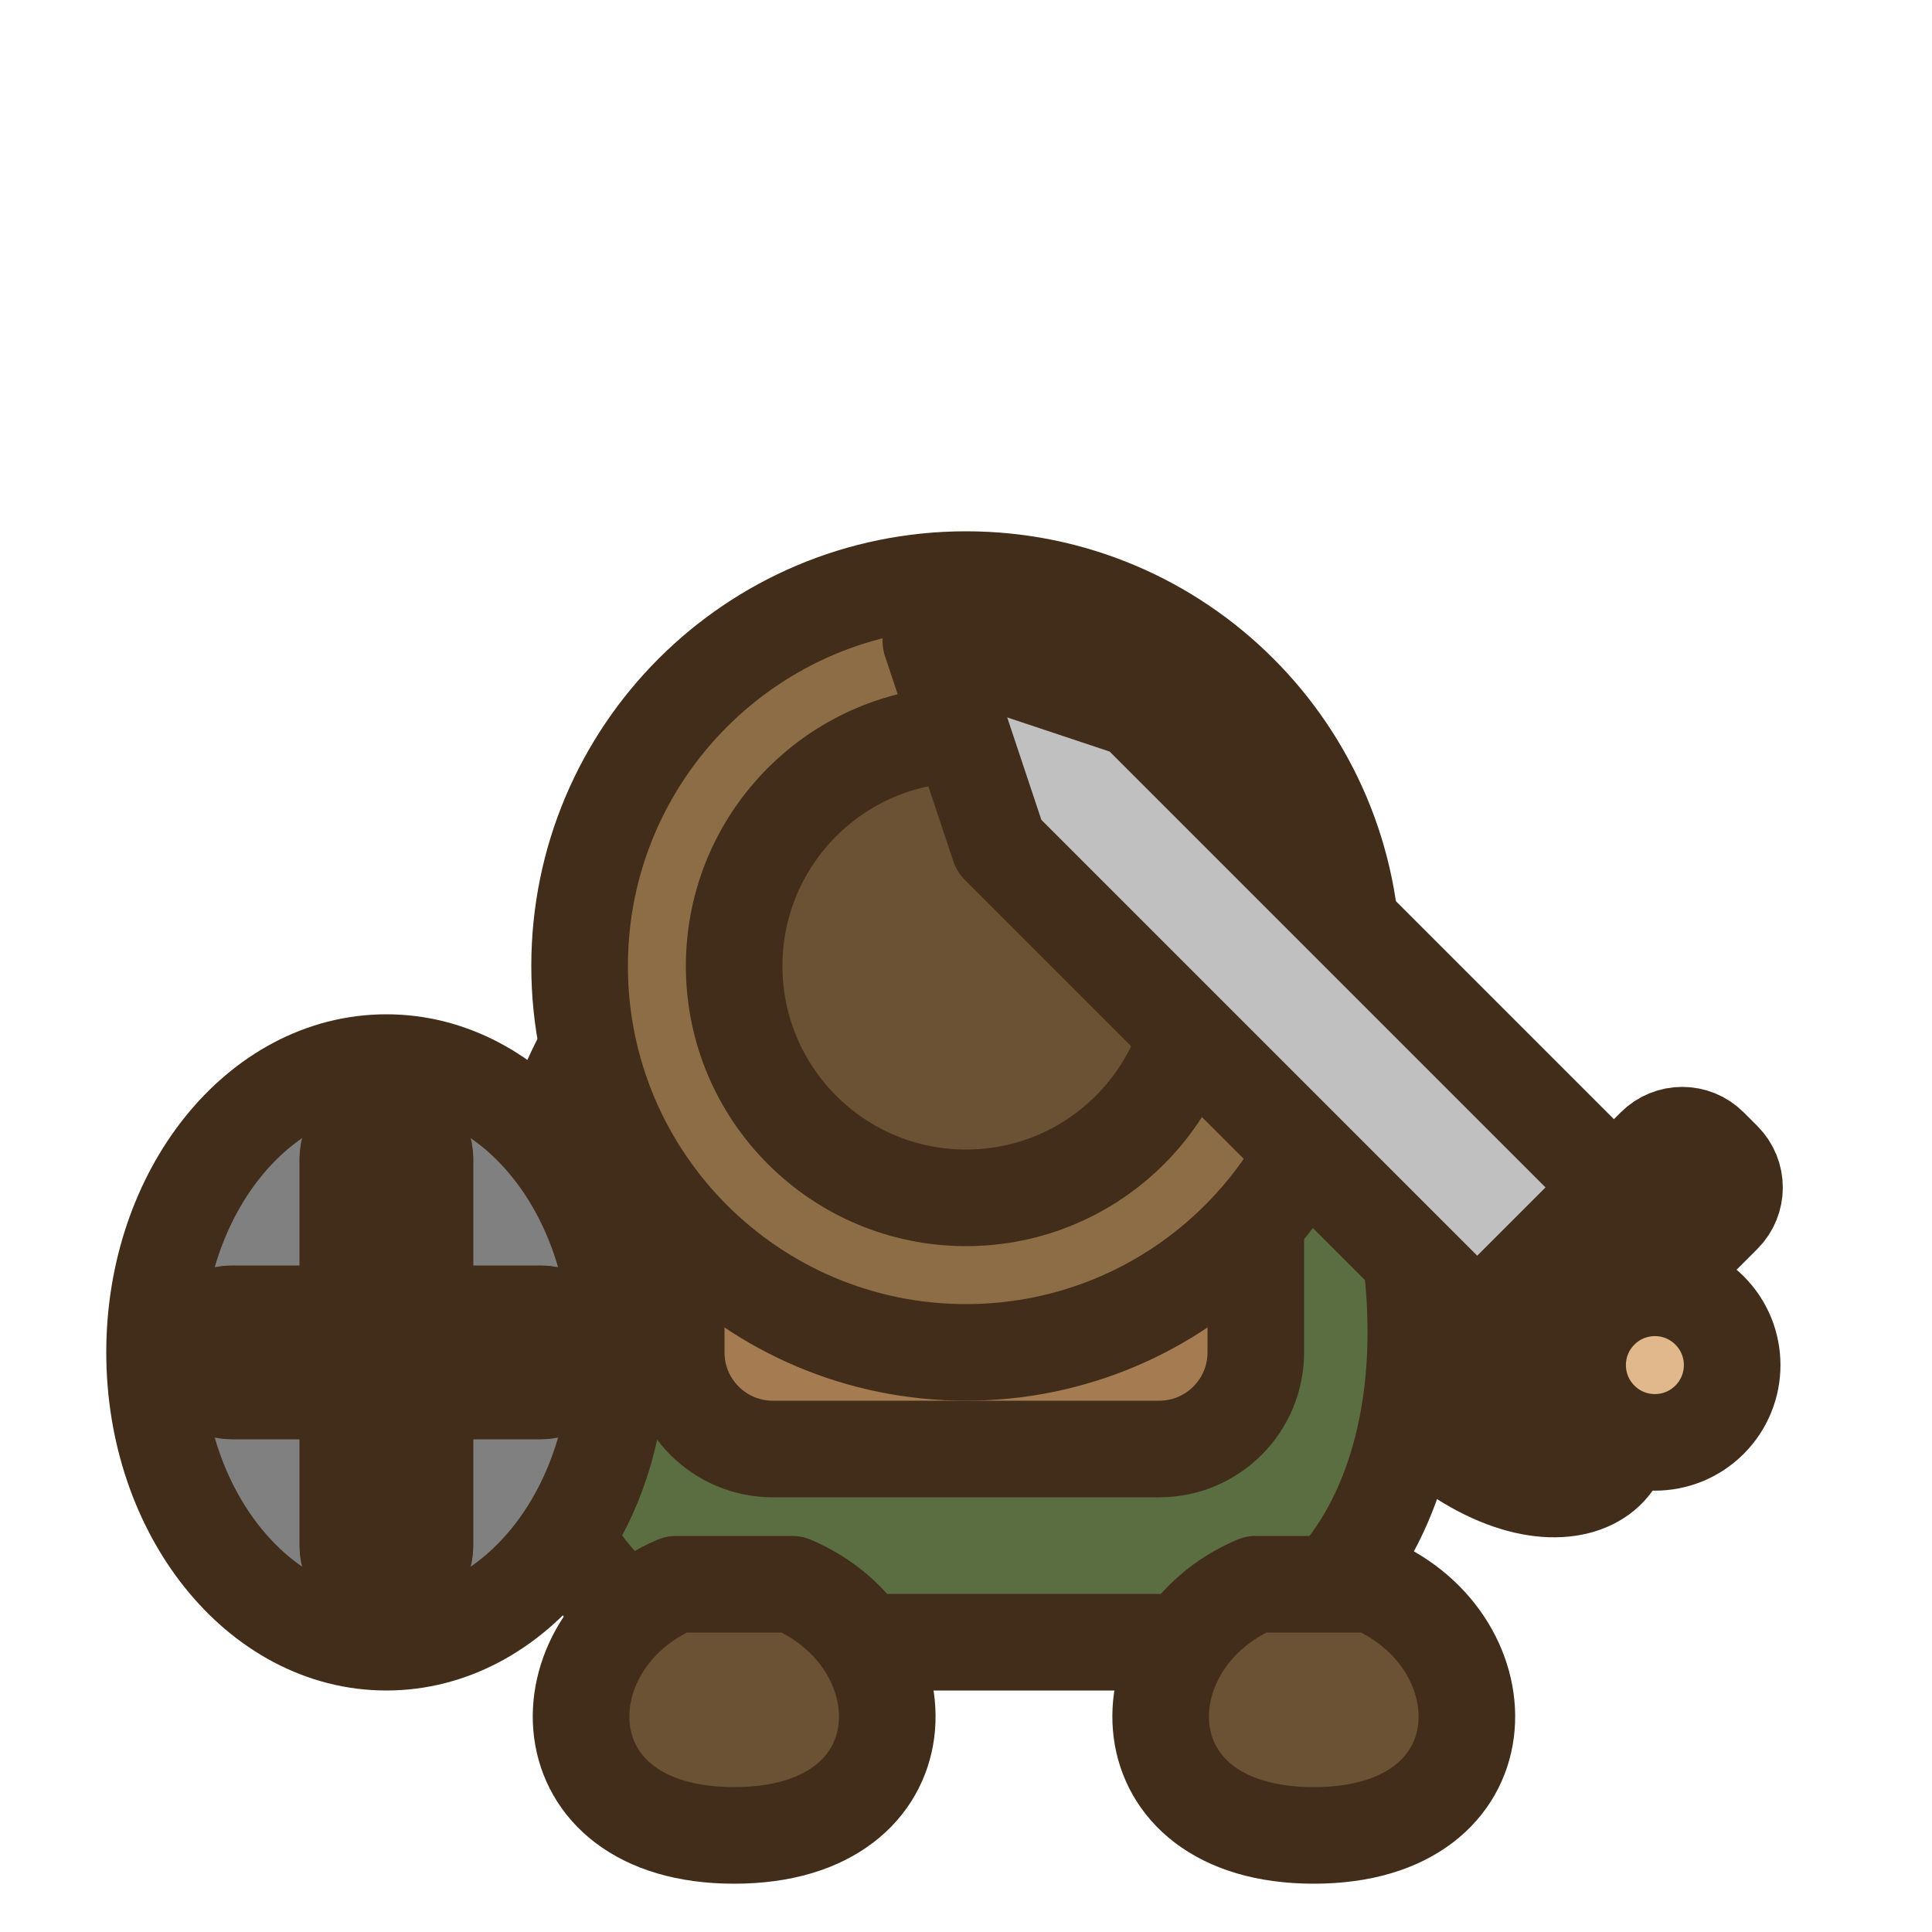
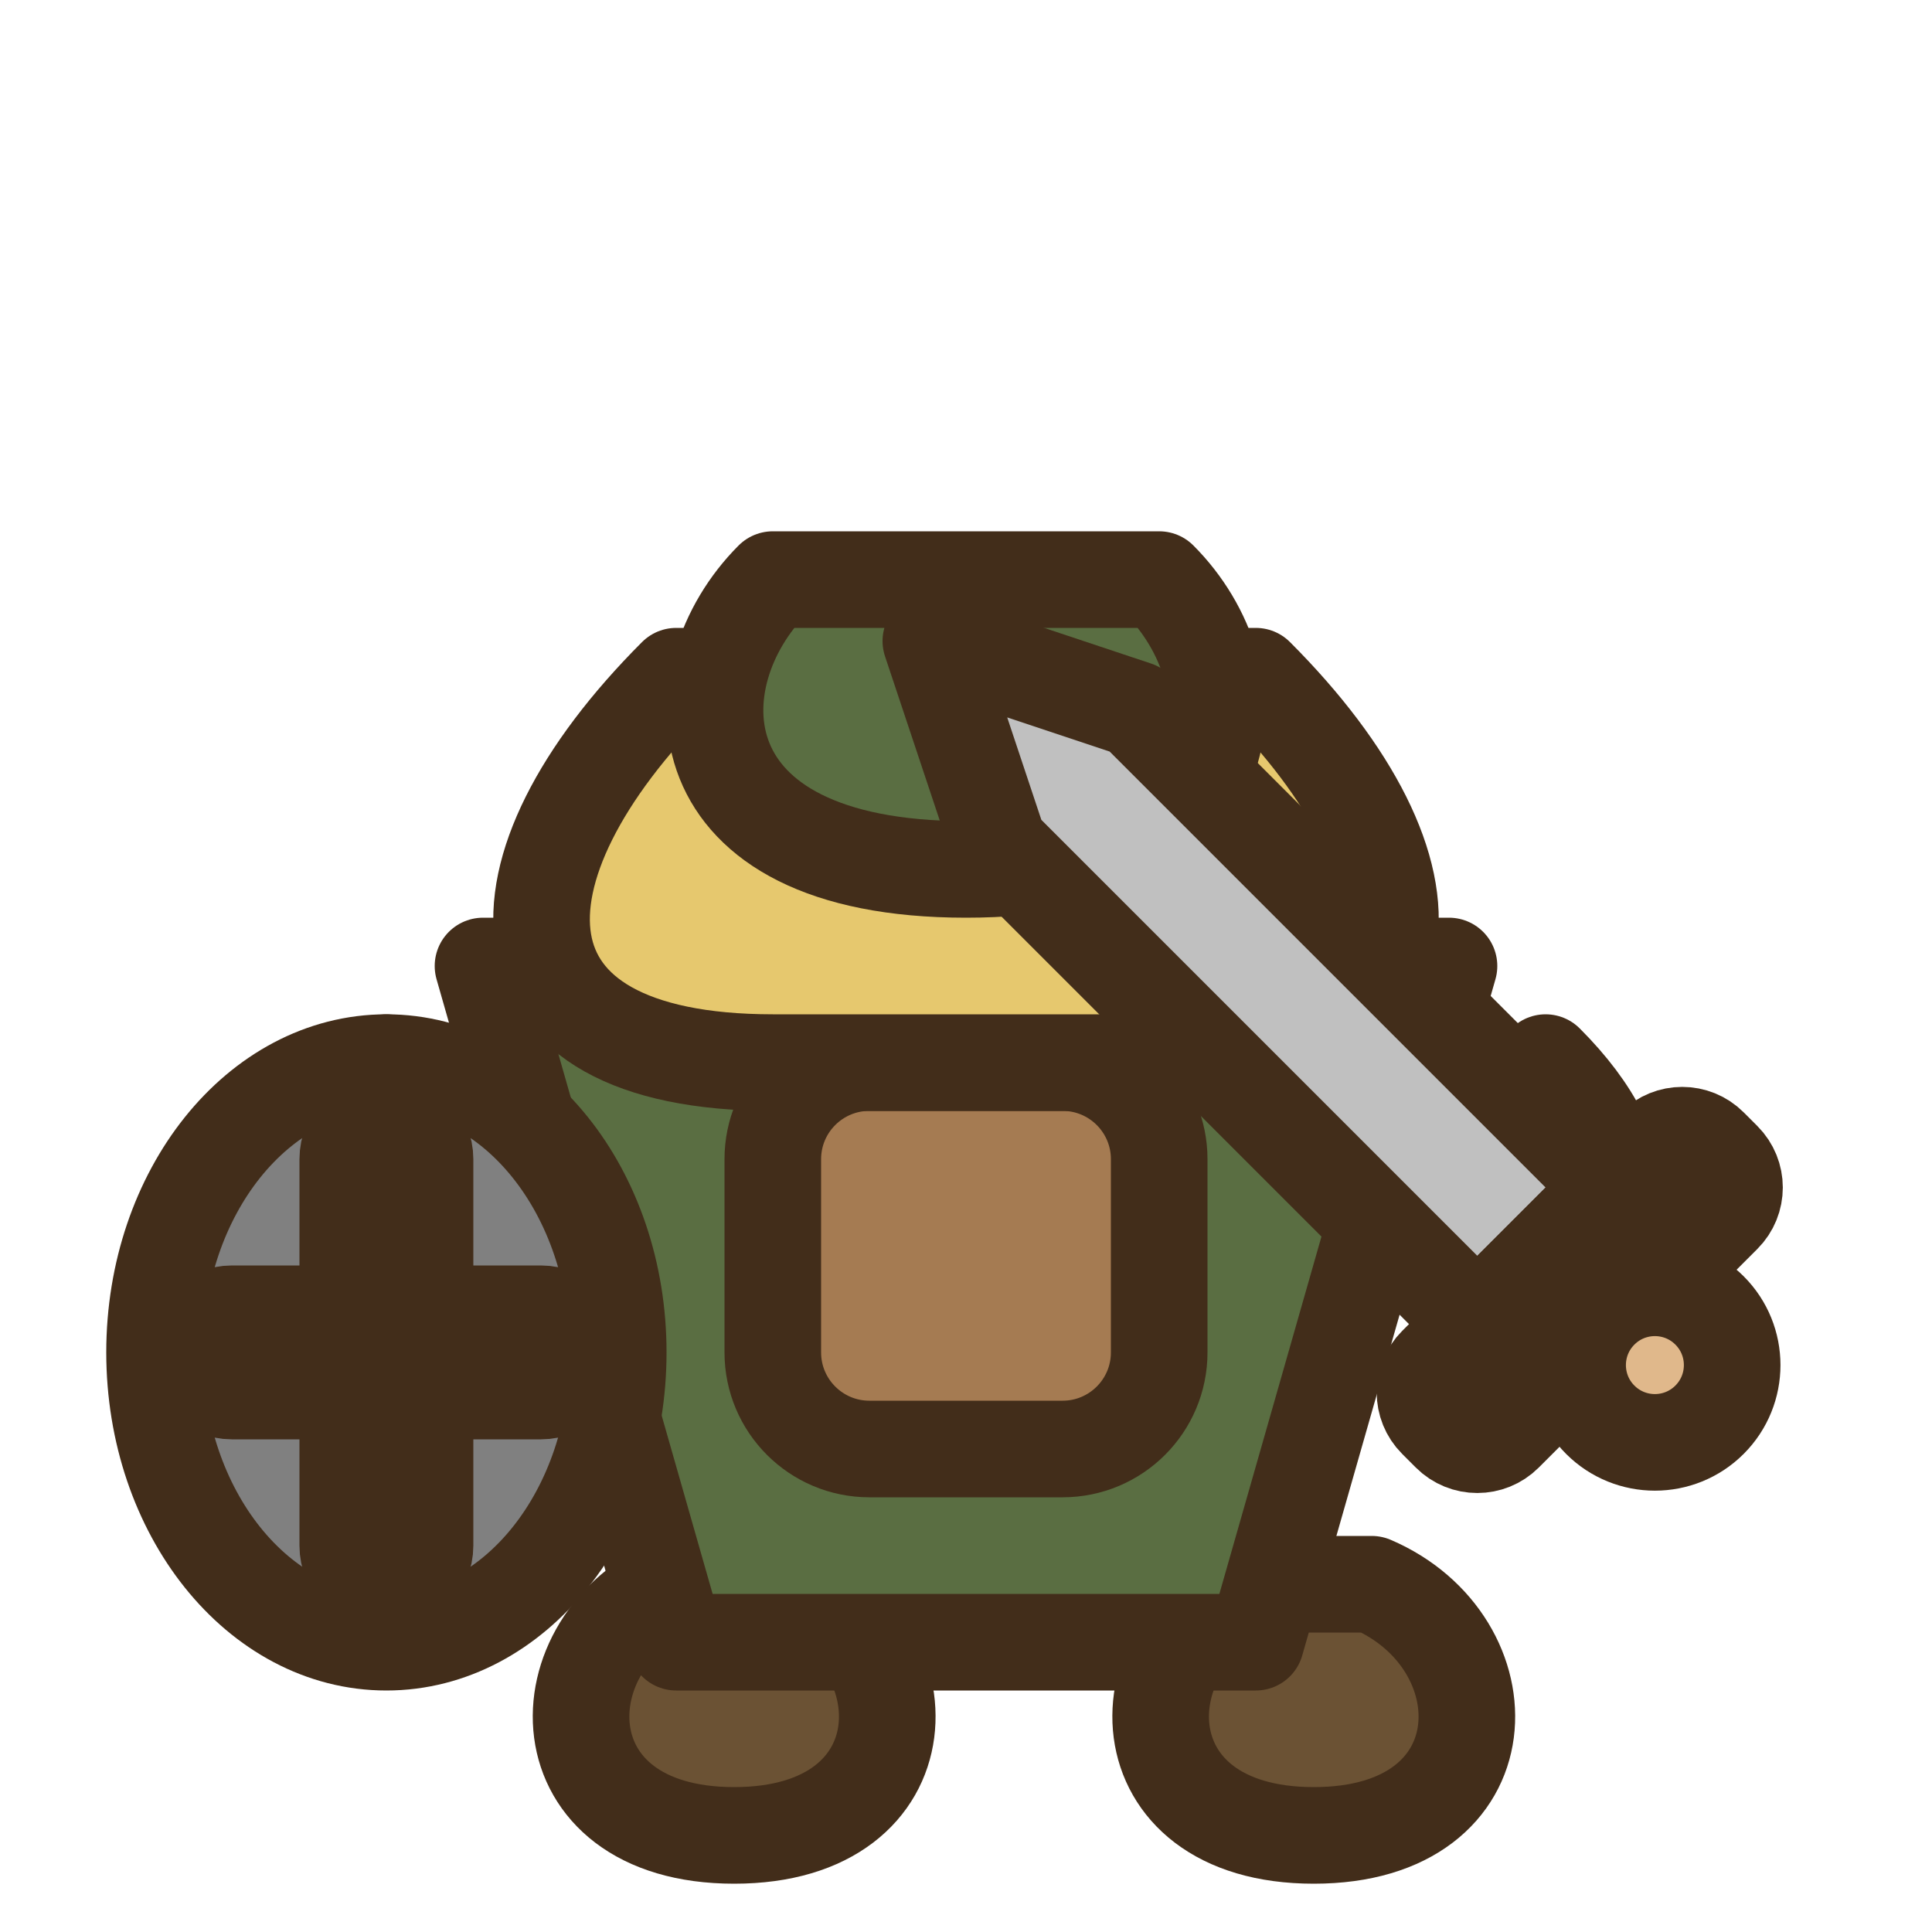
<svg xmlns="http://www.w3.org/2000/svg" viewBox="0 0 100 100">
  <defs>
    <style>
      .outline { stroke: #422d1a; stroke-width: 5; stroke-linecap: round; stroke-linejoin: round; fill: none; }
-       .hat-main { fill: #8c6d46; }
-       .hat-brim { fill: #6b5234; }
+       .hat { fill: #5a6e42; }
+       .hair { fill: #e6c86e; }
      .tunic { fill: #5a6e42; }
      .backpack { fill: #a57b52; }
-       .backpack-strap { fill: #8c6d46; }
      .skin { fill: #e0b88b; }
      .boots { fill: #6b5234; }
      .shield-main { fill: #808080; }
      .shield-cross { fill: #696969; }
      .sword-blade { fill: #c0c0c0; }
      .sword-hilt { fill: #ffd700; }
      .sword-pommel { fill: #e0b88b; }
    </style>
  </defs>
-   <path class="tunic outline" d="M 30 55 C 25 65, 25 80, 35 85 L 65 85 C 75 80, 75 65, 70 55 Z" />
  <path class="boots outline" d="M 35 82 C 28 85, 28 95, 38 95 C 48 95, 48 85, 41 82 Z" />
  <path class="boots outline" d="M 65 82 C 58 85, 58 95, 68 95 C 78 95, 78 85, 71 82 Z" />
-   <rect x="35" y="50" width="30" height="25" rx="5" class="backpack outline" />
-   <rect x="38" y="52" width="24" height="10" rx="3" class="backpack-strap outline" />
-   <path class="tunic outline" d="M 20 60 C 15 65, 15 70, 22 72" />
-   <path class="skin outline" d="M 18 70 C 13 75, 18 80, 25 75" />
-   <path class="tunic outline" d="M 80 60 C 85 65, 85 70, 78 72" />
-   <path class="skin outline" d="M 82 70 C 87 75, 82 80, 75 75" />
-   <circle cx="50" cy="50" r="20" class="hat-main outline" />
-   <circle cx="50" cy="50" r="12" class="hat-brim outline" />
+   <path class="tunic outline" d="M 25 50 L 75 50 L 65 85 L 35 85 Z" />
+   <rect x="40" y="55" width="20" height="20" rx="5" class="backpack outline" />
+   <path class="tunic outline" d="M 20 55 C 15 60, 15 65, 22 67" />
+   <path class="skin outline" d="M 18 65 C 13 70, 18 75, 25 70" />
+   <path class="tunic outline" d="M 80 55 C 85 60, 85 65, 78 67" />
+   <path class="skin outline" d="M 82 65 C 87 70, 82 75, 75 70" />
+   <g transform="translate(0, -5)">
+     <path class="hair outline" d="M 35 40 C 25 50, 25 60, 40 60 L 60 60 C 75 60, 75 50, 65 40 Z" />
+     <path class="hat outline" d="M 40 35 C 35 40, 35 50, 50 50 C 65 50, 65 40, 60 35 Z" />
+   </g>
  <g transform="translate(0, 0)">
    <ellipse cx="20" cy="70" rx="12" ry="15" class="shield-main outline" />
    <rect x="18" y="58" width="4" height="24" rx="2" class="shield-cross outline" />
    <rect x="10" y="68" width="20" height="4" rx="2" class="shield-cross outline" />
  </g>
  <g transform="translate(80, 65) rotate(-45)">
    <path class="sword-blade outline" d="M -5 0 L 5 0 L 5 -35 L 0 -45 L -5 -35 Z" />
    <rect x="-10" y="0" width="20" height="5" rx="2" class="sword-hilt outline" />
    <circle cx="0" cy="8" r="4" class="sword-pommel outline" />
  </g>
</svg>
